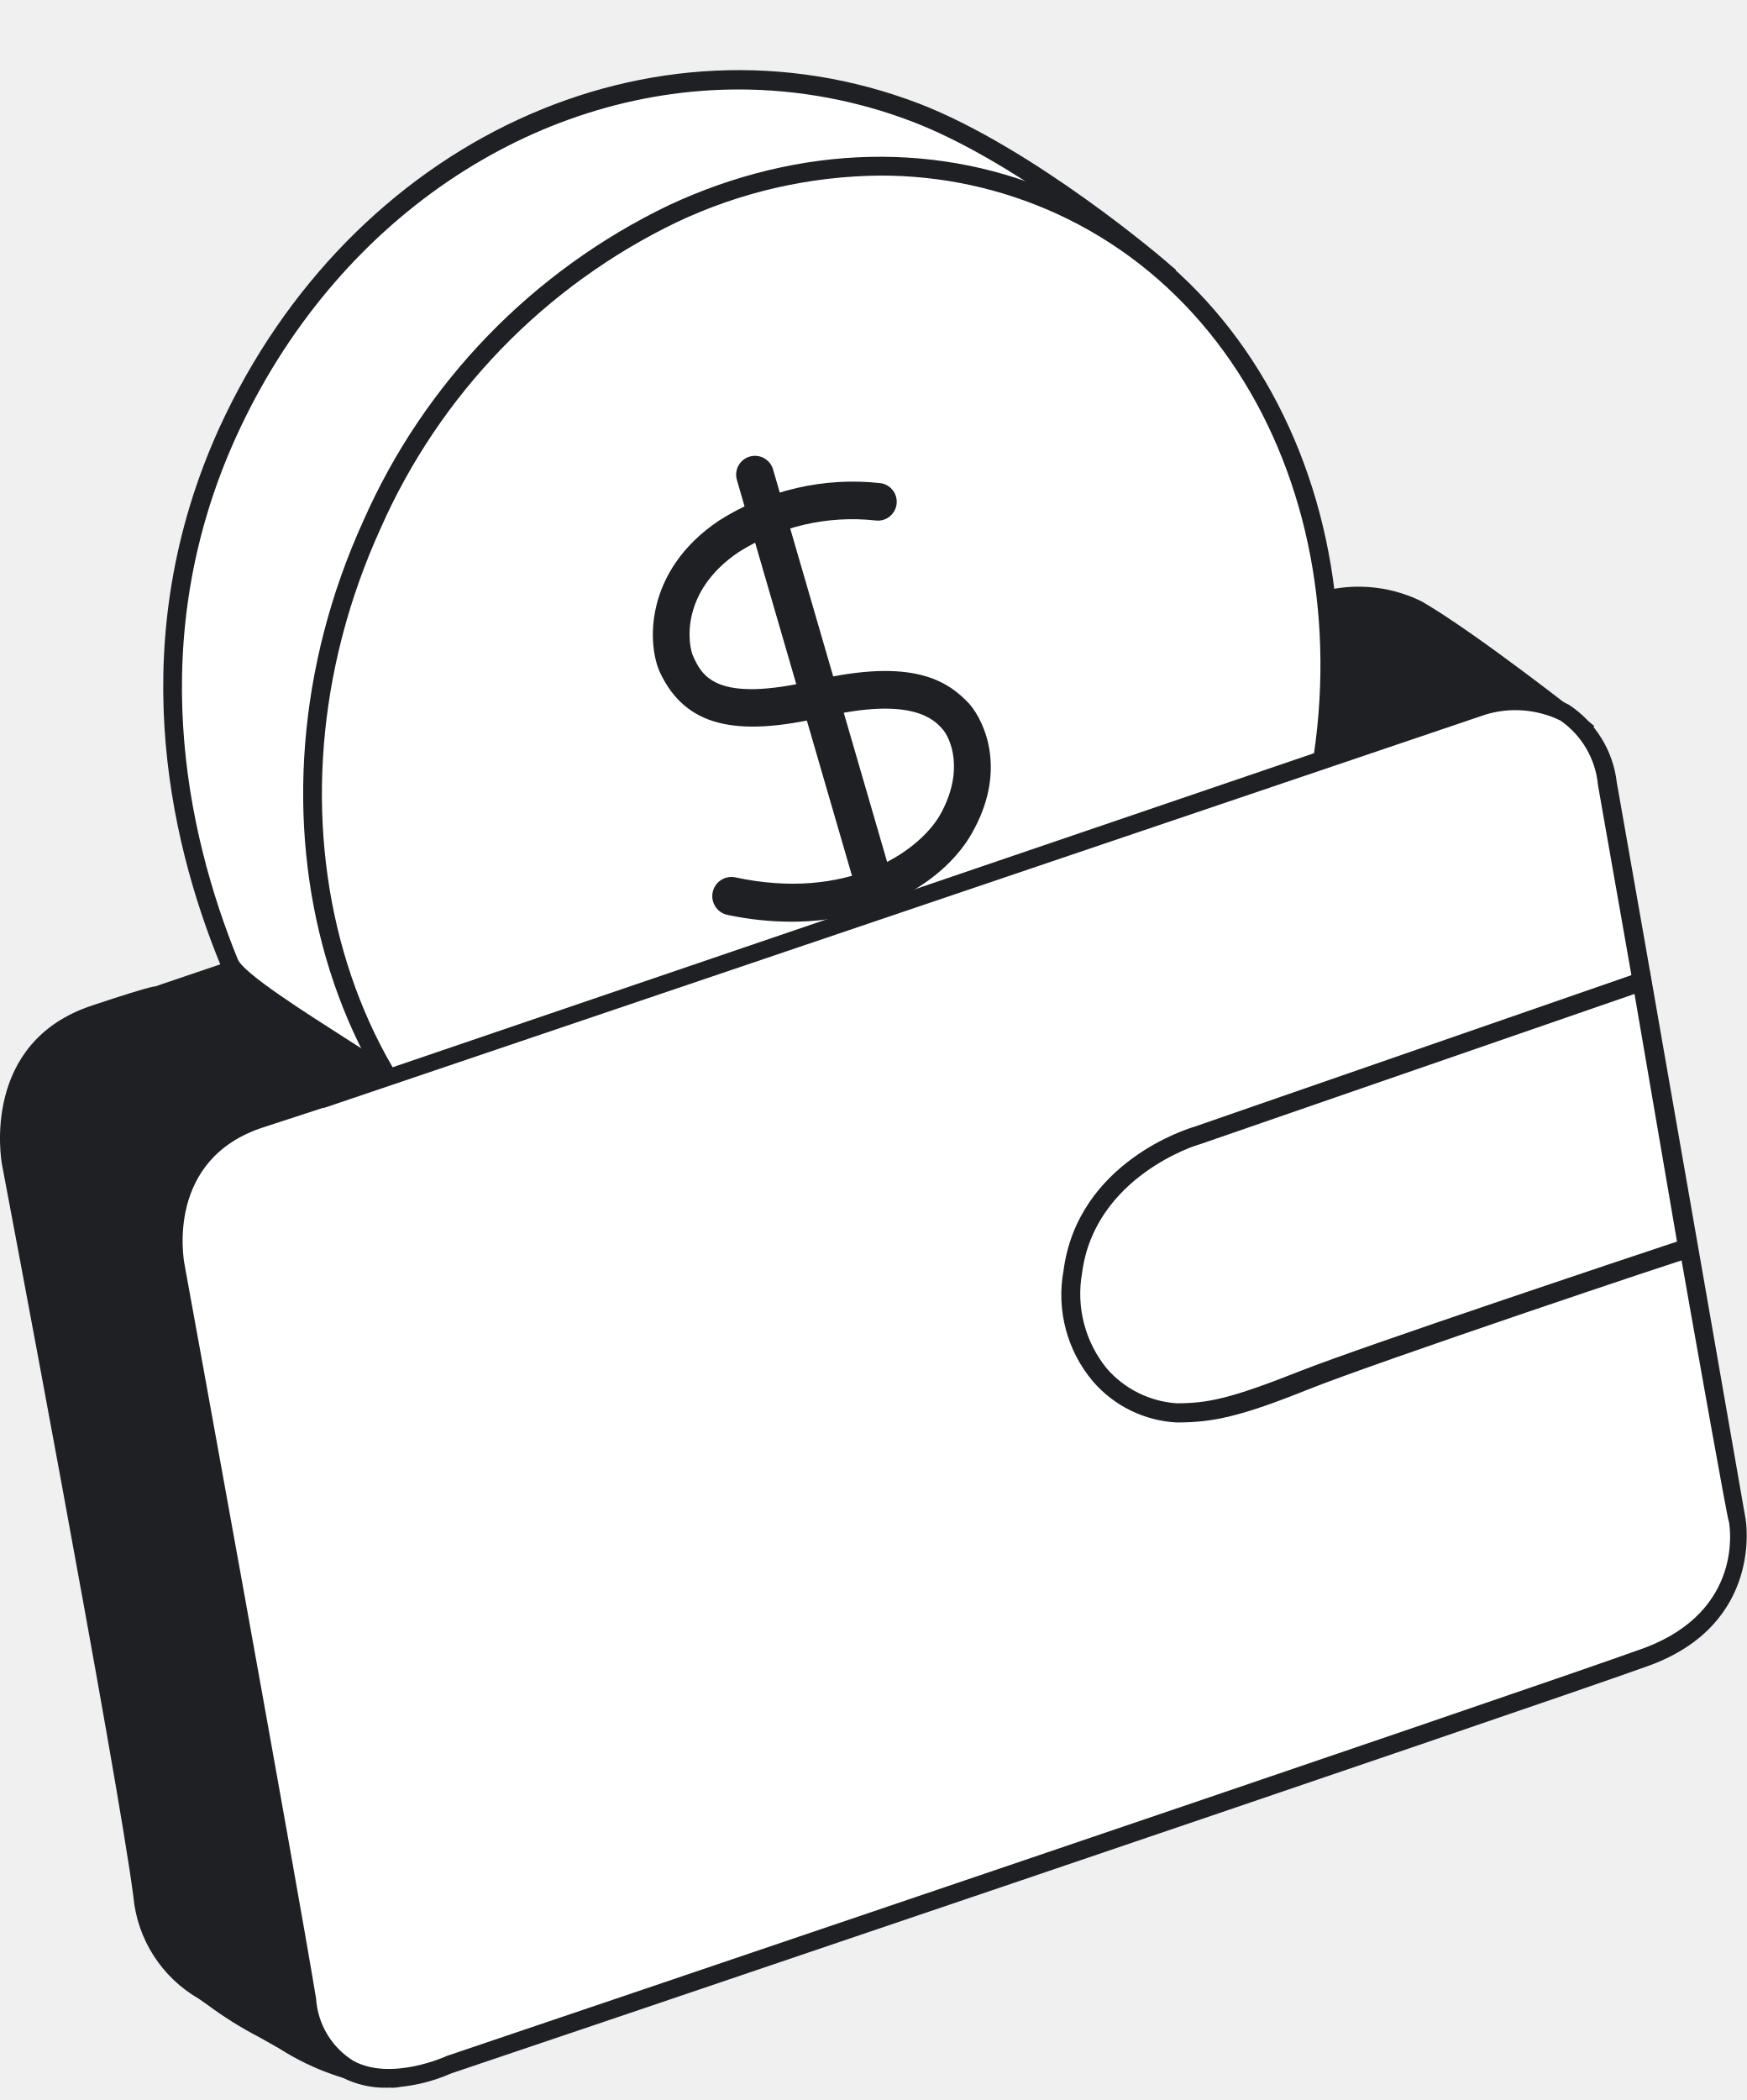
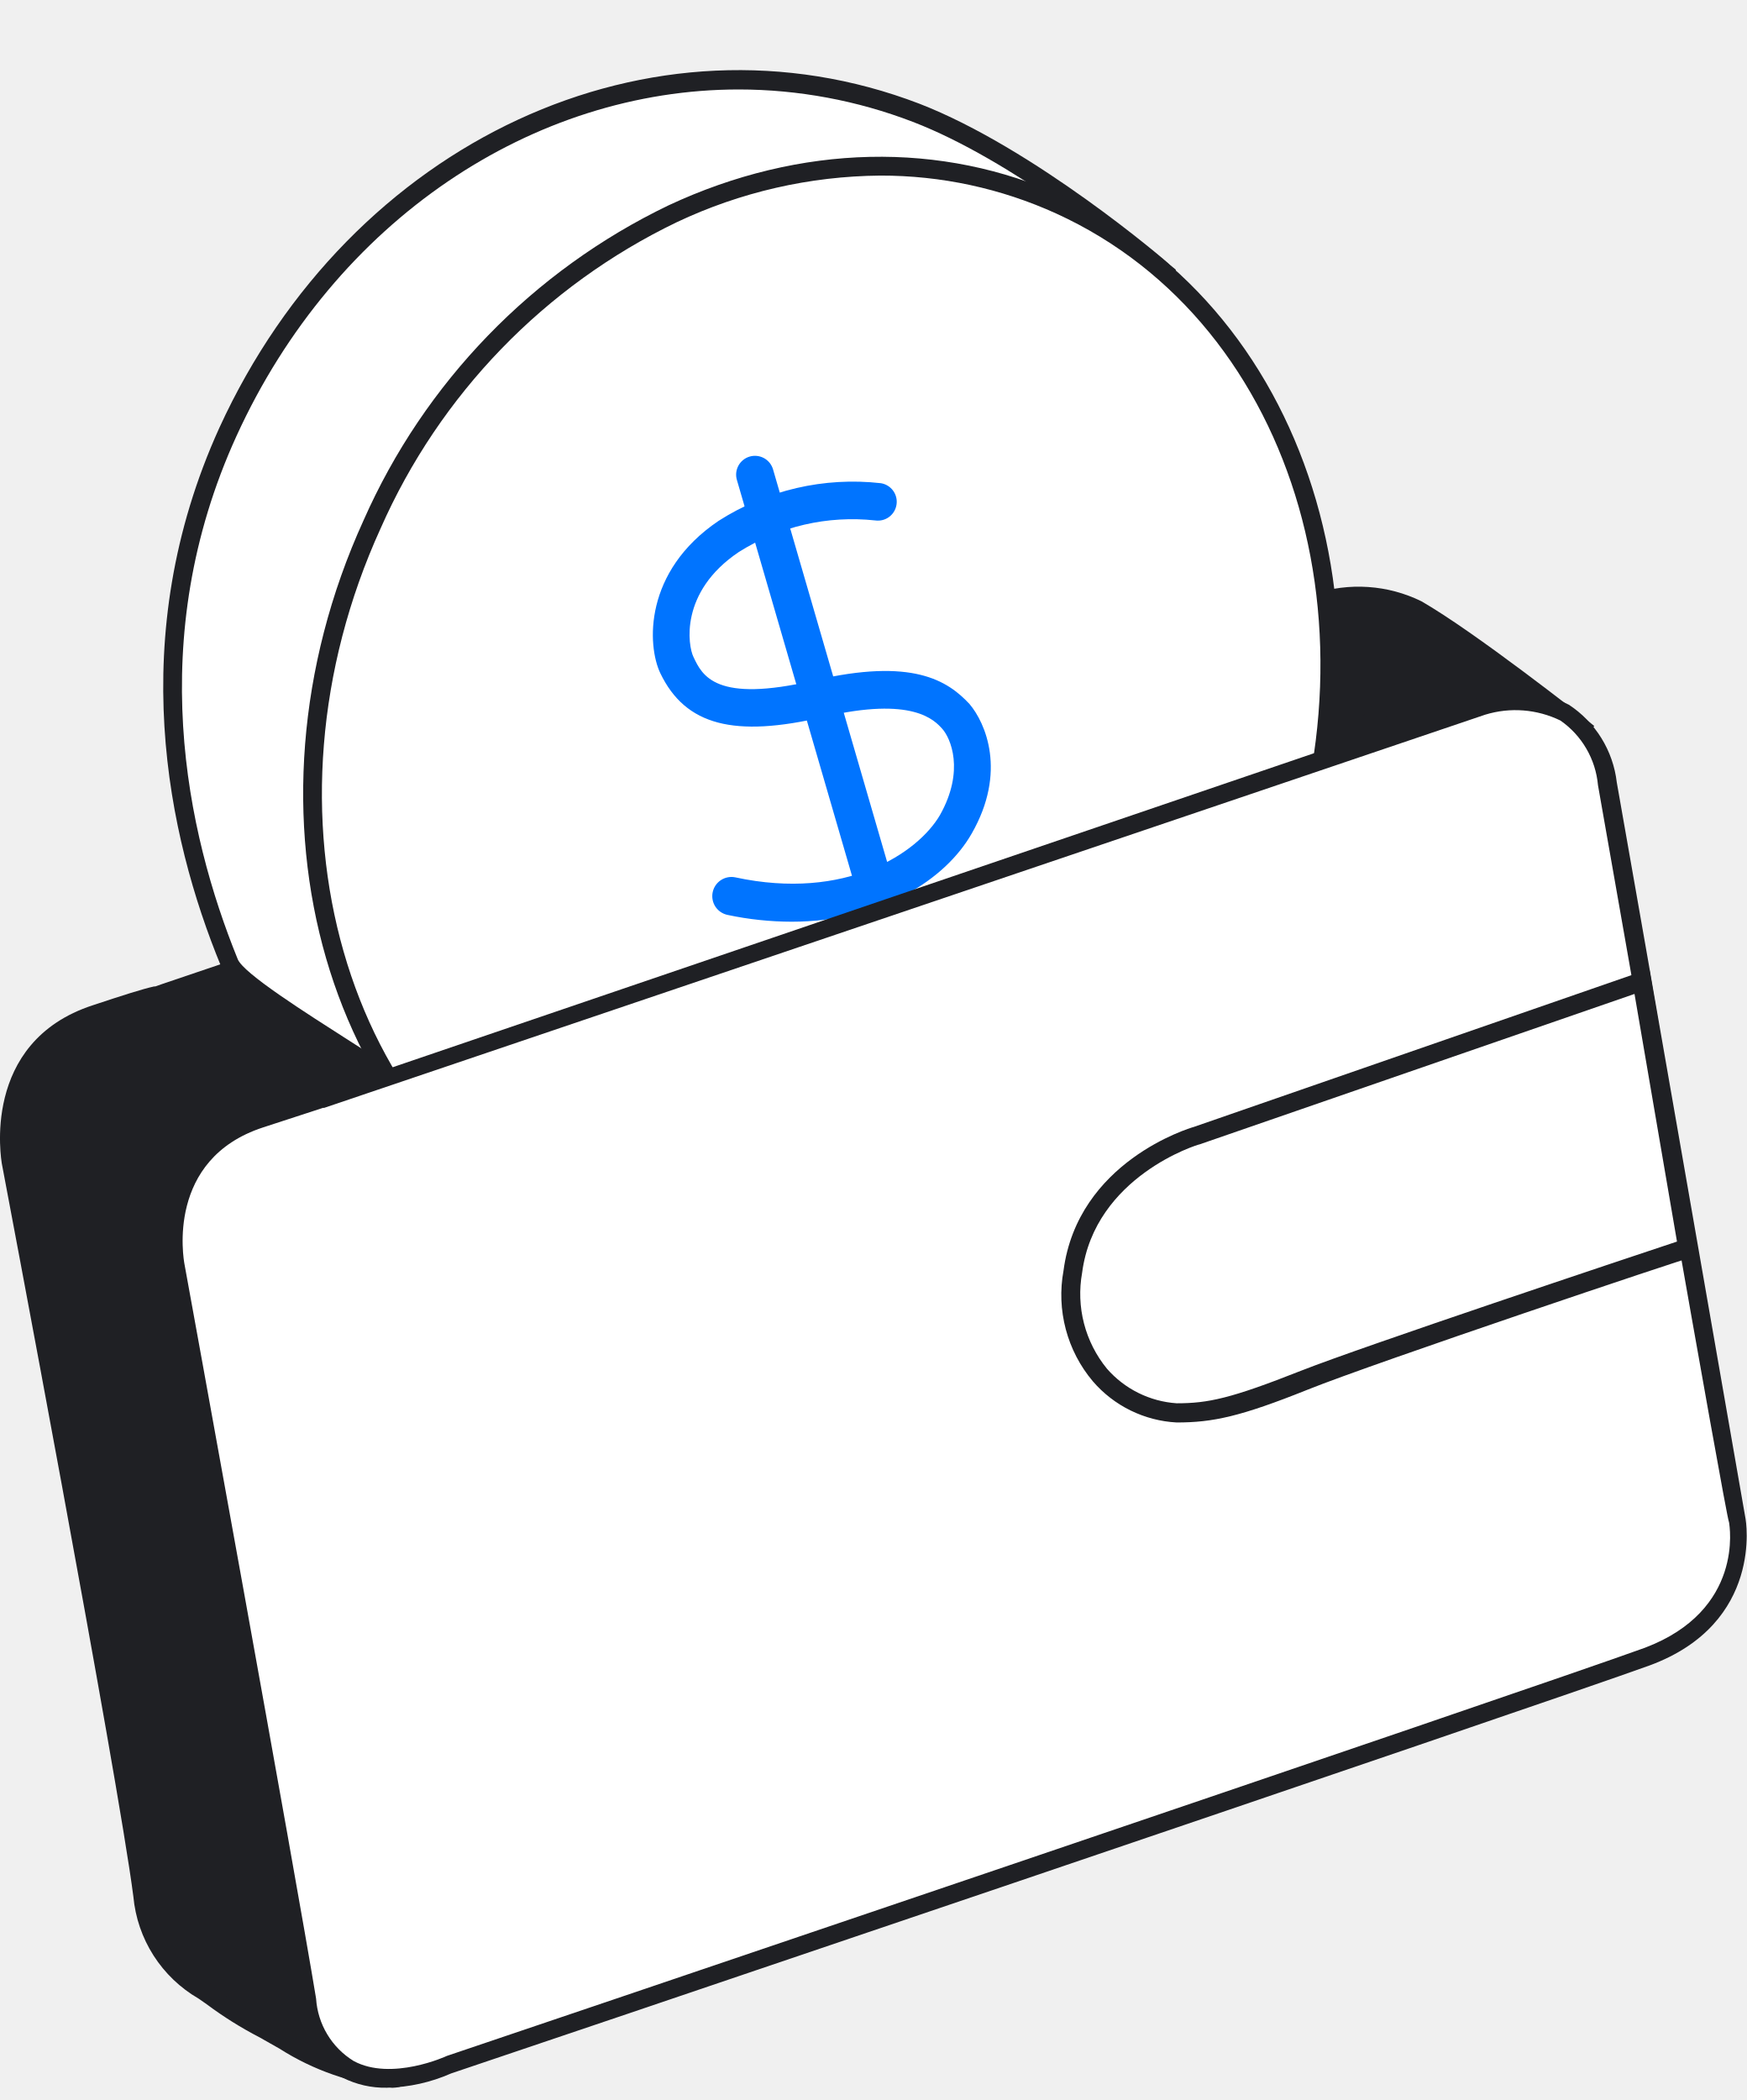
<svg xmlns="http://www.w3.org/2000/svg" width="104" height="125" viewBox="0 0 104 125" fill="none">
-   <path d="M9.361 59.218L78.341 35.836C80.307 35.189 82.447 35.333 84.307 36.239C87.486 38.063 94.09 43.257 94.09 43.257C94.09 43.257 30.213 124.079 23.386 123.71C20.987 123.442 18.685 122.609 16.67 121.281C15.28 120.572 13.948 119.756 12.685 118.841C11.085 117.722 9.036 116.603 8.544 112.819C7.593 105.477 0.709 69.168 0.709 69.168C0.709 69.168 -0.645 62.407 5.701 60.37C12.047 58.333 9.361 59.218 9.361 59.218Z" fill="#1F2024" />
-   <path d="M23.408 124.27H23.352C20.962 124.031 18.661 123.234 16.636 121.942L15.45 121.27C14.349 120.701 13.297 120.042 12.305 119.301L11.823 118.965C10.736 118.337 9.816 117.457 9.14 116.399C8.464 115.342 8.053 114.137 7.939 112.887C7.01 105.657 0.172 69.605 0.104 69.236C0.104 69.157 -1.216 62.028 5.533 59.834C7.357 59.229 8.477 58.871 9.182 58.715H9.249L9.697 58.558L78.196 35.355C80.311 34.651 82.62 34.808 84.621 35.792C87.799 37.616 94.19 42.653 94.47 42.866L94.906 43.213L94.56 43.649C88.023 51.876 30.605 124.27 23.408 124.27ZM9.529 59.722L5.88 60.908C0.082 62.789 1.157 68.743 1.201 69.034C1.246 69.325 8.118 105.478 9.047 112.775C9.141 113.874 9.503 114.932 10.102 115.857C10.702 116.783 11.519 117.546 12.484 118.081L12.965 118.428C13.931 119.137 14.948 119.773 16.009 120.33L17.207 120.991C19.069 122.223 21.199 122.99 23.419 123.229C28.388 123.229 67.753 75.739 93.306 43.425C90.332 41.06 87.239 38.848 84.038 36.799C82.322 35.975 80.352 35.846 78.543 36.441L9.54 59.744L9.529 59.722Z" fill="#1F2024" />
+   <path d="M9.361 59.217L78.341 35.836C80.307 35.188 82.447 35.333 84.307 36.239C87.486 38.063 94.09 43.256 94.09 43.256C94.09 43.256 30.213 124.079 23.386 123.709C20.987 123.441 18.685 122.609 16.67 121.281C15.28 120.572 13.948 119.756 12.685 118.841C11.085 117.721 9.036 116.602 8.544 112.819C7.593 105.476 0.709 69.167 0.709 69.167C0.709 69.167 -0.645 62.407 5.701 60.37C12.047 58.333 9.361 59.217 9.361 59.217Z" fill="#1F2024" />
+   <path d="M23.408 124.27H23.352C20.962 124.031 18.661 123.234 16.636 121.942L15.45 121.27C14.349 120.701 13.297 120.042 12.305 119.301L11.823 118.965C10.736 118.337 9.816 117.457 9.14 116.399C8.464 115.342 8.053 114.137 7.939 112.887C7.01 105.657 0.172 69.605 0.104 69.236C0.104 69.157 -1.216 62.028 5.533 59.834C7.357 59.229 8.477 58.871 9.182 58.715H9.249L9.697 58.558L78.196 35.355C80.312 34.651 82.62 34.808 84.621 35.792C87.799 37.616 94.19 42.653 94.47 42.866L94.906 43.213L94.56 43.649C88.023 51.876 30.605 124.27 23.408 124.27ZM9.529 59.722L5.88 60.908C0.082 62.789 1.157 68.743 1.201 69.034C1.246 69.325 8.118 105.478 9.047 112.775C9.141 113.874 9.503 114.932 10.102 115.857C10.702 116.783 11.519 117.546 12.484 118.081L12.965 118.428C13.931 119.137 14.948 119.773 16.009 120.33L17.207 120.991C19.069 122.223 21.199 122.99 23.419 123.229V123.229C28.388 123.229 67.753 75.739 93.306 43.425C90.332 41.06 87.239 38.848 84.038 36.799C82.322 35.975 80.352 35.846 78.543 36.441L9.54 59.744L9.529 59.722Z" fill="#1F2024" />
  <path d="M21.369 64.646C16.176 66.325 11.755 65.653 10.569 62.855C10.407 62.446 10.338 62.006 10.365 61.567C10.392 61.128 10.515 60.701 10.725 60.314C11.186 59.447 11.901 58.74 12.773 58.288C13.7 57.804 14.666 57.399 15.661 57.08C15.661 57.08 27.335 56.106 27.335 56.206C27.335 56.307 29.574 61.803 29.574 61.803L21.369 64.646Z" fill="#1F2024" />
-   <path d="M16.131 66.136C13.131 66.136 10.893 65.072 10.053 63.091C9.856 62.608 9.77 62.087 9.801 61.565C9.832 61.044 9.979 60.537 10.232 60.08C10.732 59.123 11.513 58.341 12.471 57.842C13.426 57.337 14.422 56.913 15.448 56.577H15.582C27.402 55.592 27.436 55.626 27.682 55.849L27.861 56.017V56.174C28.051 56.689 29.294 59.789 30.099 61.715L30.323 62.263L21.515 65.24C19.777 65.816 17.961 66.118 16.131 66.136ZM15.784 57.629C14.843 57.933 13.927 58.307 13.042 58.748C12.243 59.147 11.591 59.79 11.184 60.584C11.006 60.896 10.9 61.244 10.875 61.603C10.85 61.961 10.906 62.321 11.038 62.655C12.079 65.106 16.243 65.722 21.112 64.121L28.79 61.524C27.615 58.636 27.1 57.361 26.876 56.767C25.477 56.812 19.724 57.305 15.784 57.629Z" fill="#1F2024" />
-   <path d="M78.24 45.081C79.185 44.622 80.091 44.087 80.949 43.481C81.75 42.932 82.363 42.151 82.706 41.242C82.869 40.834 82.938 40.395 82.907 39.957C82.876 39.519 82.746 39.094 82.527 38.713C80.983 36.094 76.517 36.004 71.592 38.366" fill="#1F2024" />
-   <path d="M78.489 45.618L77.996 44.611C78.898 44.155 79.763 43.627 80.582 43.033C81.298 42.54 81.842 41.836 82.137 41.018C82.287 40.683 82.357 40.317 82.342 39.95C82.326 39.583 82.225 39.224 82.048 38.903C80.694 36.608 76.451 36.552 71.829 38.78L71.348 37.772C76.631 35.243 81.32 35.467 83.01 38.343C83.272 38.794 83.428 39.298 83.467 39.817C83.506 40.337 83.426 40.858 83.234 41.343C82.863 42.376 82.178 43.268 81.276 43.895C80.394 44.543 79.463 45.12 78.489 45.618Z" fill="#1F2024" />
+   <path d="M16.131 66.136C13.131 66.136 10.893 65.072 10.053 63.091C9.856 62.608 9.77 62.087 9.801 61.565C9.832 61.044 9.979 60.537 10.232 60.08C10.732 59.123 11.513 58.341 12.471 57.842C13.426 57.337 14.422 56.913 15.448 56.577H15.582C27.402 55.592 27.436 55.626 27.682 55.849L27.861 56.017V56.174C28.051 56.689 29.294 59.789 30.099 61.715L30.323 62.263L21.515 65.24C19.777 65.816 17.961 66.118 16.131 66.136V66.136ZM15.784 57.629C14.843 57.933 13.927 58.307 13.042 58.748C12.243 59.147 11.591 59.79 11.184 60.584C11.006 60.896 10.9 61.244 10.875 61.603C10.85 61.961 10.906 62.321 11.038 62.655C12.079 65.106 16.243 65.722 21.112 64.121L28.79 61.524C27.615 58.636 27.1 57.361 26.876 56.767C25.477 56.812 19.724 57.305 15.784 57.629Z" fill="#1F2024" />
+   <path d="M78.24 45.081C79.185 44.622 80.091 44.087 80.949 43.481C81.75 42.932 82.363 42.151 82.706 41.242C82.869 40.835 82.938 40.395 82.907 39.957C82.876 39.519 82.746 39.094 82.527 38.713C80.983 36.094 76.517 36.004 71.592 38.366" fill="#1F2024" />
+   <path d="M78.489 45.618L77.996 44.611C78.898 44.155 79.763 43.627 80.582 43.033C81.298 42.54 81.842 41.836 82.137 41.018C82.287 40.683 82.357 40.317 82.342 39.95C82.326 39.583 82.225 39.224 82.048 38.903C80.694 36.608 76.451 36.552 71.829 38.78L71.348 37.772C76.631 35.243 81.32 35.467 83.01 38.343C83.272 38.794 83.428 39.298 83.467 39.817C83.506 40.337 83.426 40.858 83.234 41.343C82.863 42.376 82.178 43.268 81.276 43.895C80.394 44.543 79.463 45.12 78.489 45.618V45.618Z" fill="#1F2024" />
  <path d="M69.32 16.204C63.063 29.949 44.181 79.891 30.761 72.391C27.459 70.556 26.083 69.582 24.74 68.698C22.87 67.478 25.031 65.34 23.486 64.333C19.837 61.915 14.174 58.636 13.625 57.292C9.809 47.913 8.577 36.676 13.625 25.74C21.46 8.504 39.368 0.904 54.59 6.713C61.328 9.332 69.32 16.204 69.32 16.204Z" fill="white" />
-   <path d="M33.571 73.712C32.472 73.708 31.394 73.423 30.437 72.884C27.583 71.283 26.128 70.32 24.964 69.526L24.438 69.123C24 68.802 23.674 68.352 23.505 67.836C23.336 67.32 23.334 66.764 23.497 66.246C23.62 65.407 23.62 65.127 23.218 64.802C22.345 64.221 21.348 63.583 20.33 62.944C16.166 60.292 13.614 58.613 13.155 57.505C9.965 49.76 7.402 37.918 13.055 25.471C20.889 8.358 38.798 0.064 54.736 6.175C61.552 8.817 69.387 15.499 69.678 15.79L70.003 16.058L69.824 16.439C69.007 18.241 67.966 20.67 66.757 23.502C59.862 39.585 47.002 69.537 35.966 73.309C35.195 73.575 34.386 73.711 33.571 73.712ZM43.98 5.325C31.769 5.325 19.96 13.059 14.073 25.964C8.577 38.018 11.085 49.547 14.151 57.091C14.487 57.941 18.192 60.281 20.867 61.993C21.886 62.642 22.893 63.28 23.777 63.873C24.17 64.15 24.463 64.544 24.614 65C24.765 65.455 24.766 65.947 24.617 66.403C24.494 67.287 24.46 67.813 25.109 68.239L25.68 68.608C26.889 69.414 28.265 70.332 31.086 71.966C31.778 72.353 32.547 72.583 33.338 72.641C34.129 72.699 34.922 72.583 35.664 72.302C46.263 68.686 58.956 39.037 65.783 23.11C66.903 20.479 67.888 18.185 68.682 16.394C67.082 15.073 60.209 9.499 54.333 7.25C51.029 5.981 47.52 5.328 43.98 5.325Z" fill="#1F2024" />
+   <path d="M33.571 73.712C32.472 73.708 31.394 73.423 30.437 72.884C27.583 71.283 26.128 70.32 24.964 69.526L24.438 69.123C24 68.802 23.674 68.352 23.505 67.836C23.336 67.32 23.334 66.764 23.497 66.246C23.62 65.407 23.62 65.127 23.218 64.802C22.345 64.221 21.348 63.583 20.33 62.944C16.166 60.292 13.614 58.613 13.155 57.505C9.965 49.76 7.402 37.918 13.055 25.471C20.889 8.358 38.798 0.064 54.736 6.175C61.552 8.817 69.387 15.499 69.678 15.79L70.003 16.058L69.824 16.439C69.007 18.241 67.966 20.67 66.757 23.502C59.862 39.585 47.002 69.537 35.966 73.309C35.195 73.575 34.386 73.711 33.571 73.712V73.712ZM43.98 5.325C31.769 5.325 19.96 13.059 14.073 25.964C8.577 38.018 11.085 49.547 14.151 57.091C14.487 57.941 18.192 60.281 20.867 61.993C21.886 62.642 22.893 63.28 23.777 63.873C24.17 64.15 24.463 64.544 24.614 65C24.765 65.455 24.766 65.947 24.617 66.403C24.494 67.287 24.46 67.813 25.109 68.239L25.68 68.608C26.889 69.414 28.265 70.332 31.086 71.966C31.778 72.353 32.547 72.583 33.338 72.641C34.129 72.699 34.922 72.583 35.664 72.302C46.263 68.686 58.956 39.037 65.783 23.11C66.903 20.479 67.888 18.185 68.682 16.394C67.082 15.073 60.209 9.499 54.333 7.25C51.029 5.981 47.52 5.328 43.98 5.325V5.325Z" fill="#1F2024" />
  <path d="M75.626 55.59C83.484 38.356 77.88 18.927 63.11 12.192C48.34 5.458 29.997 13.97 22.139 31.203C14.282 48.437 19.886 67.866 34.656 74.601C49.426 81.335 67.769 72.823 75.626 55.59Z" fill="white" />
-   <path d="M45.38 77.485C41.602 77.496 37.867 76.686 34.434 75.112C19.402 68.262 13.671 48.473 21.64 30.979C25.268 22.762 31.71 16.11 39.806 12.22C47.641 8.56 56.058 8.37 63.311 11.694C78.342 18.555 84.107 38.344 76.104 55.838C72.481 64.047 66.053 70.697 57.972 74.597C54.035 76.467 49.738 77.452 45.38 77.485ZM52.398 10.452C48.207 10.487 44.075 11.434 40.287 13.227C32.43 17.009 26.179 23.471 22.659 31.449C14.947 48.372 20.42 67.501 34.892 74.093C38.467 75.672 42.345 76.446 46.252 76.361C50.158 76.275 53.999 75.333 57.502 73.601C65.361 69.819 71.609 63.352 75.119 55.368C82.82 38.444 77.346 19.316 62.885 12.713C59.593 11.213 56.016 10.442 52.398 10.452Z" fill="#1F2024" />
-   <path d="M47.125 54.864C45.846 54.861 44.571 54.726 43.319 54.461C43.023 54.401 42.761 54.227 42.593 53.975C42.426 53.723 42.365 53.414 42.424 53.118C42.483 52.821 42.658 52.56 42.91 52.392C43.162 52.224 43.47 52.163 43.767 52.222C50.36 53.644 54.635 50.778 55.956 48.517C57.456 45.854 56.572 43.917 56.101 43.391C55.631 42.865 54.333 41.432 49.028 42.675C43.722 43.917 40.812 43.19 39.312 40.078C38.518 38.422 38.316 34.012 42.782 31.001C45.65 29.169 49.06 28.379 52.441 28.762C52.733 28.809 52.995 28.97 53.169 29.209C53.343 29.448 53.416 29.746 53.37 30.038C53.326 30.33 53.168 30.593 52.931 30.769C52.695 30.945 52.398 31.02 52.106 30.979C49.262 30.669 46.398 31.332 43.98 32.859C40.432 35.243 40.958 38.455 41.282 39.104C41.808 40.224 42.603 41.869 48.457 40.504C54.311 39.138 56.404 40.504 57.713 41.903C58.664 43.022 59.952 45.943 57.847 49.614C56.303 52.334 52.441 54.864 47.125 54.864Z" fill="#1F2024" />
-   <path d="M52.823 56.319C52.573 56.329 52.327 56.255 52.124 56.109C51.921 55.963 51.773 55.753 51.703 55.513L43.869 28.572C43.827 28.431 43.813 28.283 43.828 28.137C43.844 27.99 43.888 27.848 43.958 27.719C44.028 27.59 44.123 27.475 44.237 27.383C44.352 27.29 44.483 27.221 44.624 27.179C44.909 27.094 45.216 27.126 45.477 27.268C45.607 27.338 45.721 27.433 45.814 27.547C45.906 27.662 45.976 27.793 46.018 27.934L53.852 54.886C53.894 55.027 53.907 55.175 53.891 55.321C53.875 55.467 53.83 55.609 53.759 55.738C53.689 55.867 53.593 55.98 53.479 56.072C53.364 56.164 53.233 56.233 53.091 56.274C53.004 56.302 52.914 56.317 52.823 56.319Z" fill="#1F2024" />
+   <path d="M45.38 77.485C41.602 77.496 37.867 76.686 34.434 75.112C19.402 68.262 13.671 48.473 21.64 30.979C25.268 22.762 31.71 16.11 39.806 12.22C47.641 8.56 56.058 8.37 63.311 11.694C78.342 18.555 84.107 38.344 76.104 55.838C72.481 64.047 66.053 70.697 57.972 74.597C54.035 76.467 49.738 77.452 45.38 77.485V77.485ZM52.398 10.452C48.207 10.487 44.075 11.434 40.287 13.227C32.43 17.009 26.179 23.471 22.659 31.449C14.947 48.372 20.42 67.501 34.892 74.093C38.467 75.672 42.345 76.446 46.252 76.361C50.158 76.275 53.999 75.333 57.502 73.601C65.361 69.819 71.609 63.352 75.119 55.368C82.82 38.444 77.346 19.316 62.885 12.713C59.593 11.213 56.016 10.442 52.398 10.452V10.452Z" fill="#1F2024" />
+   <path d="M47.125 54.864C45.846 54.861 44.571 54.726 43.319 54.461C43.023 54.401 42.761 54.227 42.593 53.975C42.426 53.723 42.365 53.414 42.424 53.118C42.483 52.821 42.658 52.56 42.91 52.392C43.162 52.224 43.47 52.163 43.767 52.222C50.36 53.644 54.635 50.778 55.956 48.517C57.456 45.854 56.572 43.917 56.101 43.391C55.631 42.865 54.333 41.432 49.028 42.675C43.722 43.917 40.812 43.19 39.312 40.078C38.518 38.422 38.316 34.012 42.782 31.001C45.65 29.169 49.06 28.379 52.441 28.762C52.733 28.809 52.995 28.97 53.169 29.209C53.343 29.448 53.416 29.746 53.37 30.038C53.326 30.33 53.168 30.593 52.931 30.769C52.695 30.945 52.398 31.02 52.106 30.979V30.979C49.262 30.669 46.398 31.332 43.98 32.859C40.432 35.243 40.958 38.455 41.282 39.104C41.808 40.224 42.603 41.869 48.457 40.504C54.311 39.138 56.404 40.504 57.713 41.903C58.664 43.022 59.952 45.943 57.847 49.614C56.303 52.334 52.441 54.864 47.125 54.864Z" fill="#0074FF" />
+   <path d="M52.823 56.318C52.573 56.328 52.327 56.254 52.124 56.108C51.921 55.962 51.773 55.752 51.703 55.513L43.869 28.572C43.827 28.431 43.813 28.283 43.828 28.136C43.844 27.99 43.888 27.848 43.958 27.718C44.028 27.589 44.123 27.475 44.237 27.382C44.352 27.289 44.483 27.22 44.624 27.178C44.909 27.094 45.216 27.126 45.477 27.267C45.607 27.337 45.721 27.433 45.814 27.547C45.906 27.661 45.976 27.793 46.018 27.934L53.852 54.886C53.894 55.027 53.907 55.175 53.891 55.321C53.875 55.467 53.83 55.608 53.759 55.737C53.689 55.866 53.593 55.98 53.479 56.072C53.364 56.164 53.233 56.232 53.091 56.274C53.004 56.301 52.914 56.316 52.823 56.318V56.318Z" fill="#0074FF" />
  <path d="M19.089 65.419L88.126 42.048C88.126 42.048 94.461 39.922 95.681 46.671C96.901 53.42 103.348 90.501 103.348 90.501C103.348 90.501 104.467 96.232 97.987 98.605C91.506 100.978 26.7 122.848 26.7 122.848C26.7 122.848 19.335 126.318 18.183 119.009C17.03 111.7 10.348 75.358 10.348 75.358C10.348 75.358 9.049 68.642 15.396 66.594C21.742 64.546 19.089 65.419 19.089 65.419Z" fill="white" />
  <path d="M23.037 124.269C22.125 124.289 21.222 124.085 20.407 123.676C19.621 123.204 18.958 122.552 18.474 121.774C17.989 120.995 17.696 120.113 17.62 119.199C16.5 111.98 9.897 75.861 9.841 75.548C9.841 75.481 8.52 68.351 15.269 66.146C17.082 65.553 18.213 65.183 18.907 65.027H18.985L19.433 64.87L87.943 41.522C89.746 40.944 91.703 41.096 93.394 41.947C94.179 42.462 94.842 43.143 95.335 43.941C95.828 44.74 96.14 45.637 96.248 46.57C97.446 53.285 103.848 90.042 103.915 90.412C103.915 90.412 105.035 96.612 98.207 99.131C91.771 101.47 27.525 123.206 26.854 123.419C25.65 123.951 24.353 124.24 23.037 124.269ZM19.265 65.933L15.661 67.108C9.863 69 10.927 74.943 10.982 75.246C11.038 75.548 17.631 111.745 18.817 118.964C18.866 119.718 19.094 120.448 19.484 121.095C19.873 121.742 20.412 122.285 21.056 122.68C23.294 123.889 26.563 122.4 26.596 122.378C27.301 122.143 91.514 100.418 97.927 98.079C103.837 95.84 102.964 90.826 102.93 90.613C102.729 90.233 96.327 53.453 95.129 46.738C95.06 45.971 94.824 45.229 94.437 44.564C94.051 43.899 93.523 43.326 92.891 42.888C91.496 42.209 89.896 42.085 88.413 42.541L19.265 65.956V65.933Z" fill="#1F2024" />
  <path d="M97.751 58.424L71.235 67.613C71.235 67.613 64.676 69.505 63.87 75.716C63.064 81.928 67.698 84.111 70.049 84.111C72.086 84.111 73.574 83.753 77.66 82.13C81.745 80.507 100.414 74.295 100.414 74.295L97.751 58.424Z" fill="white" />
  <path d="M70.049 84.671C69.094 84.621 68.16 84.377 67.302 83.956C66.444 83.535 65.68 82.944 65.057 82.219C64.298 81.319 63.748 80.262 63.447 79.124C63.145 77.987 63.098 76.796 63.311 75.638C64.161 69.146 70.799 67.154 71.078 67.076L98.187 57.674L101.052 74.72L100.593 74.877C100.403 74.877 81.879 81.1 77.861 82.712C73.843 84.324 72.198 84.671 70.049 84.671ZM97.303 59.163L71.414 68.117C71.325 68.117 65.169 70.008 64.419 75.761C64.238 76.763 64.276 77.792 64.531 78.778C64.786 79.763 65.252 80.681 65.896 81.469C66.419 82.069 67.055 82.559 67.767 82.912C68.48 83.266 69.255 83.475 70.049 83.529C71.918 83.529 73.261 83.249 77.447 81.593C81.141 80.138 96.9 74.877 99.832 73.903L97.303 59.163Z" fill="#1F2024" />
</svg>
